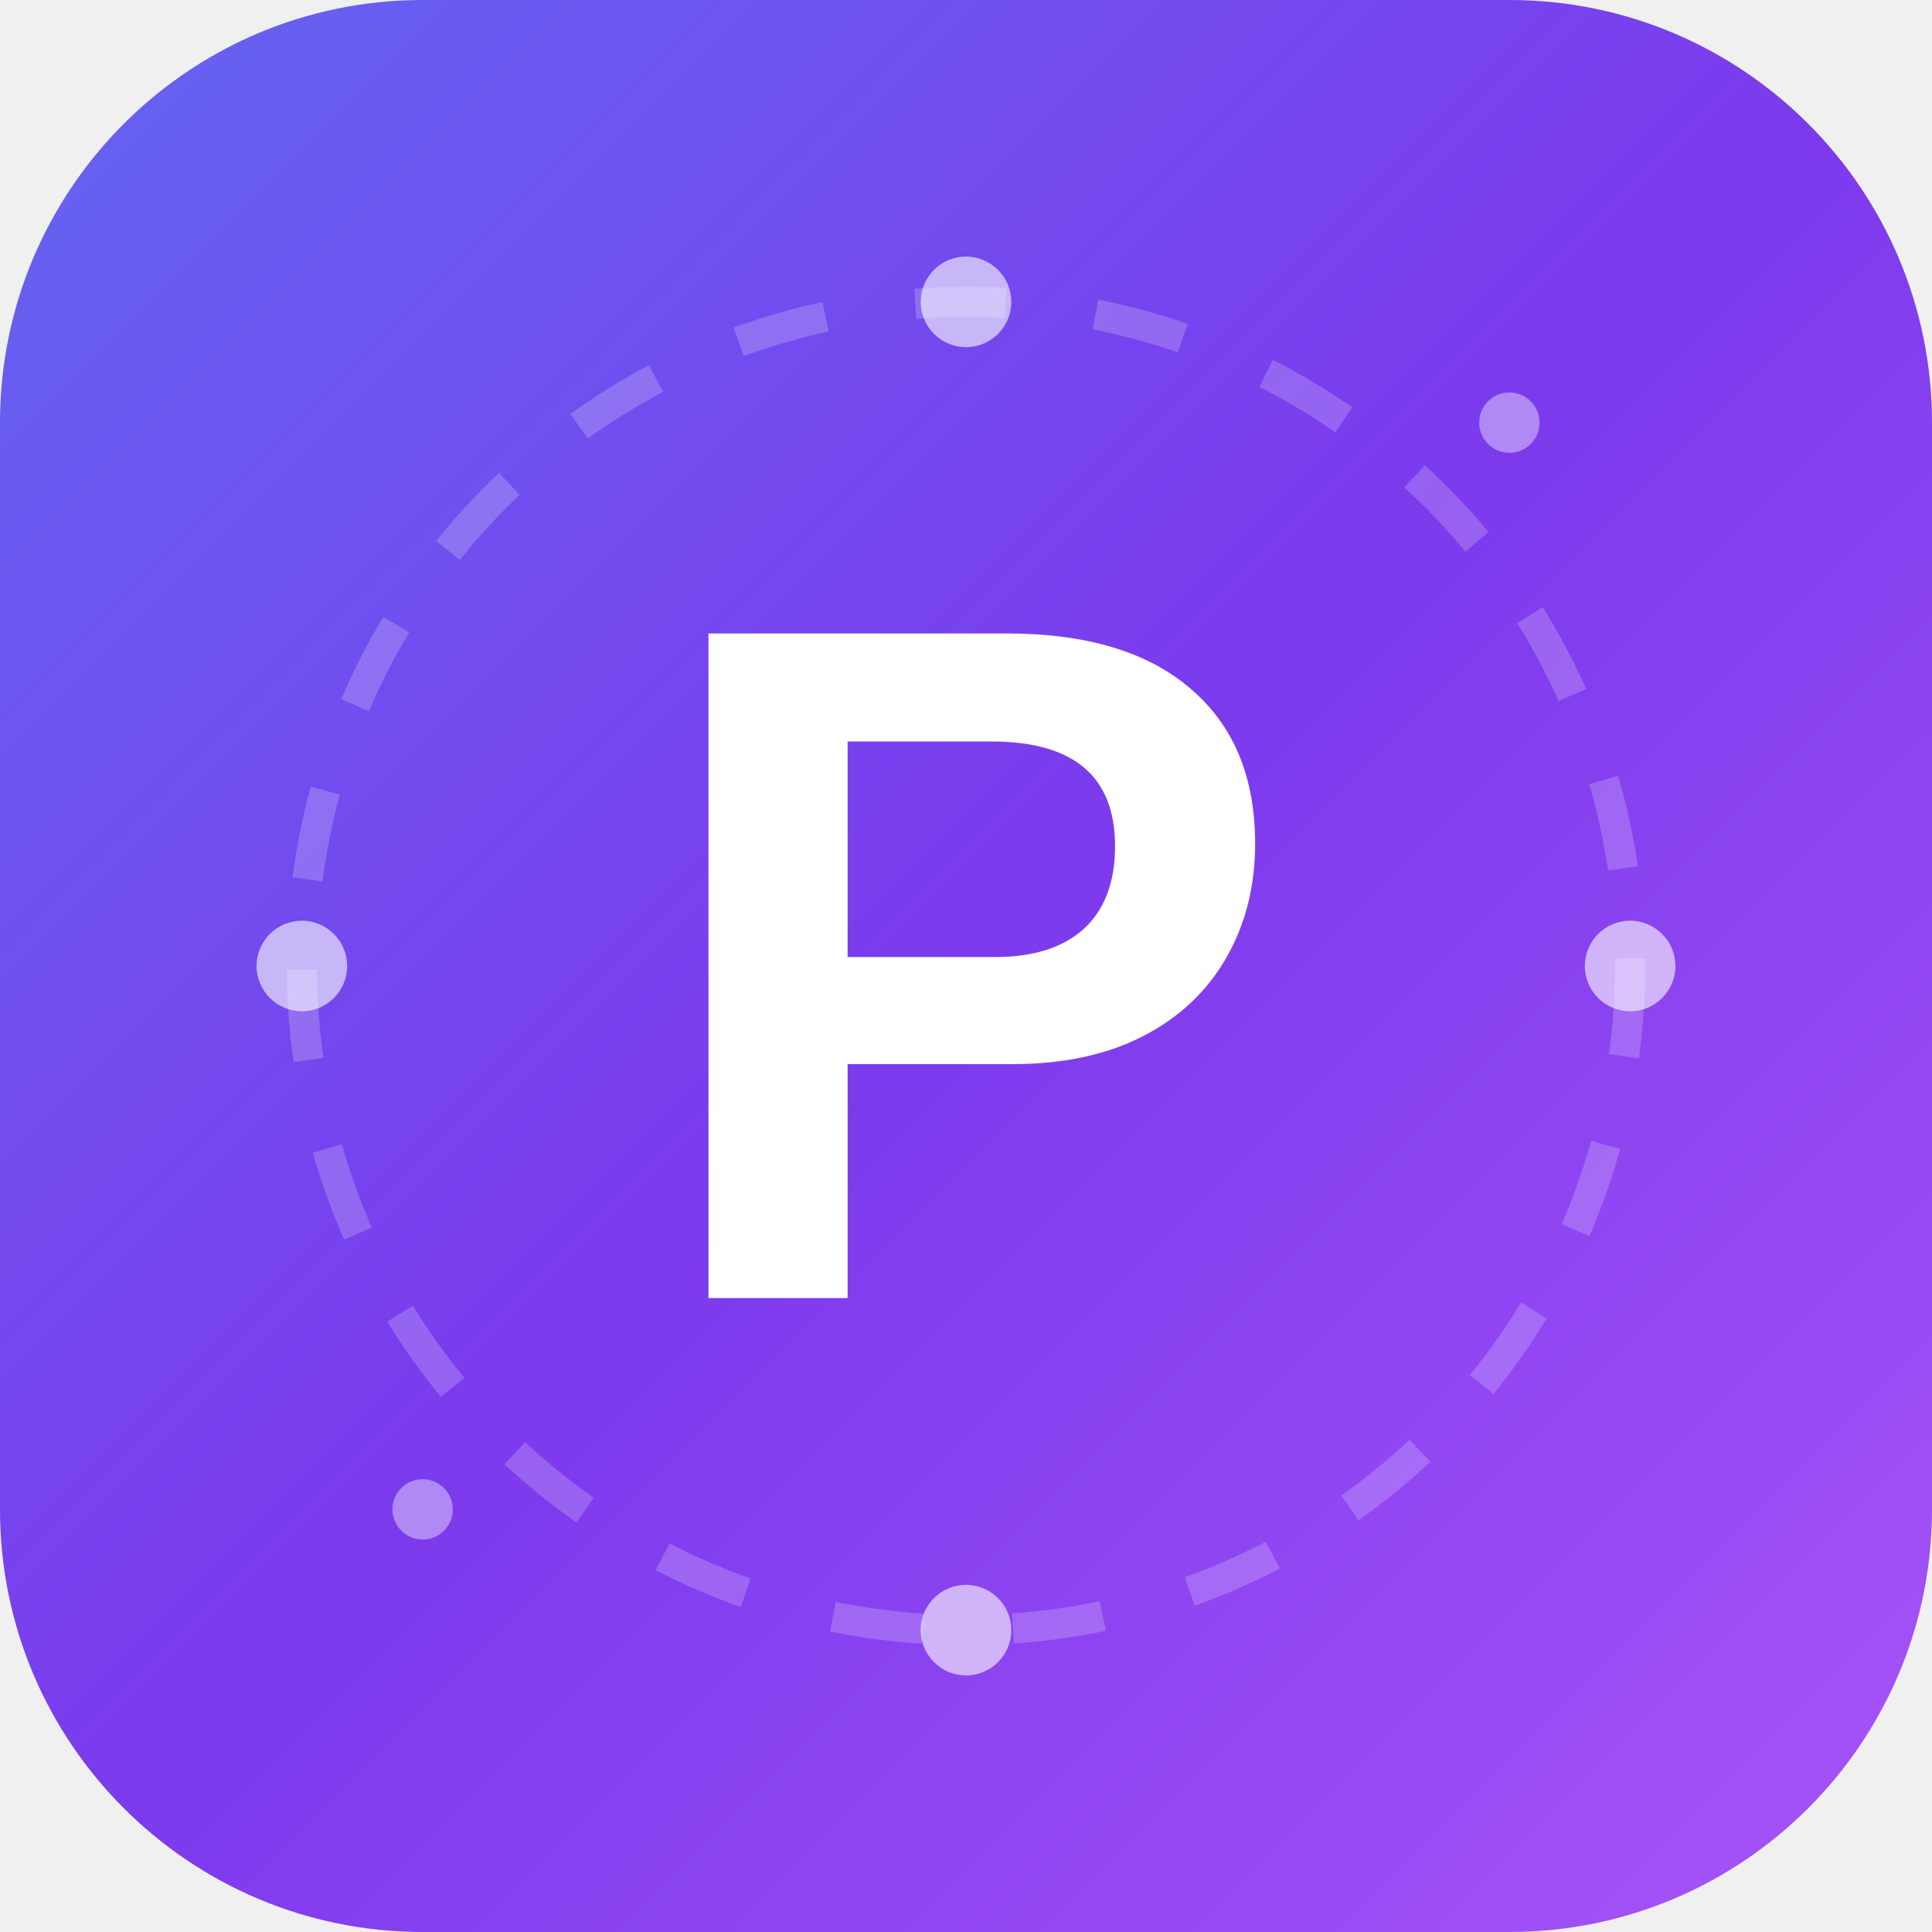
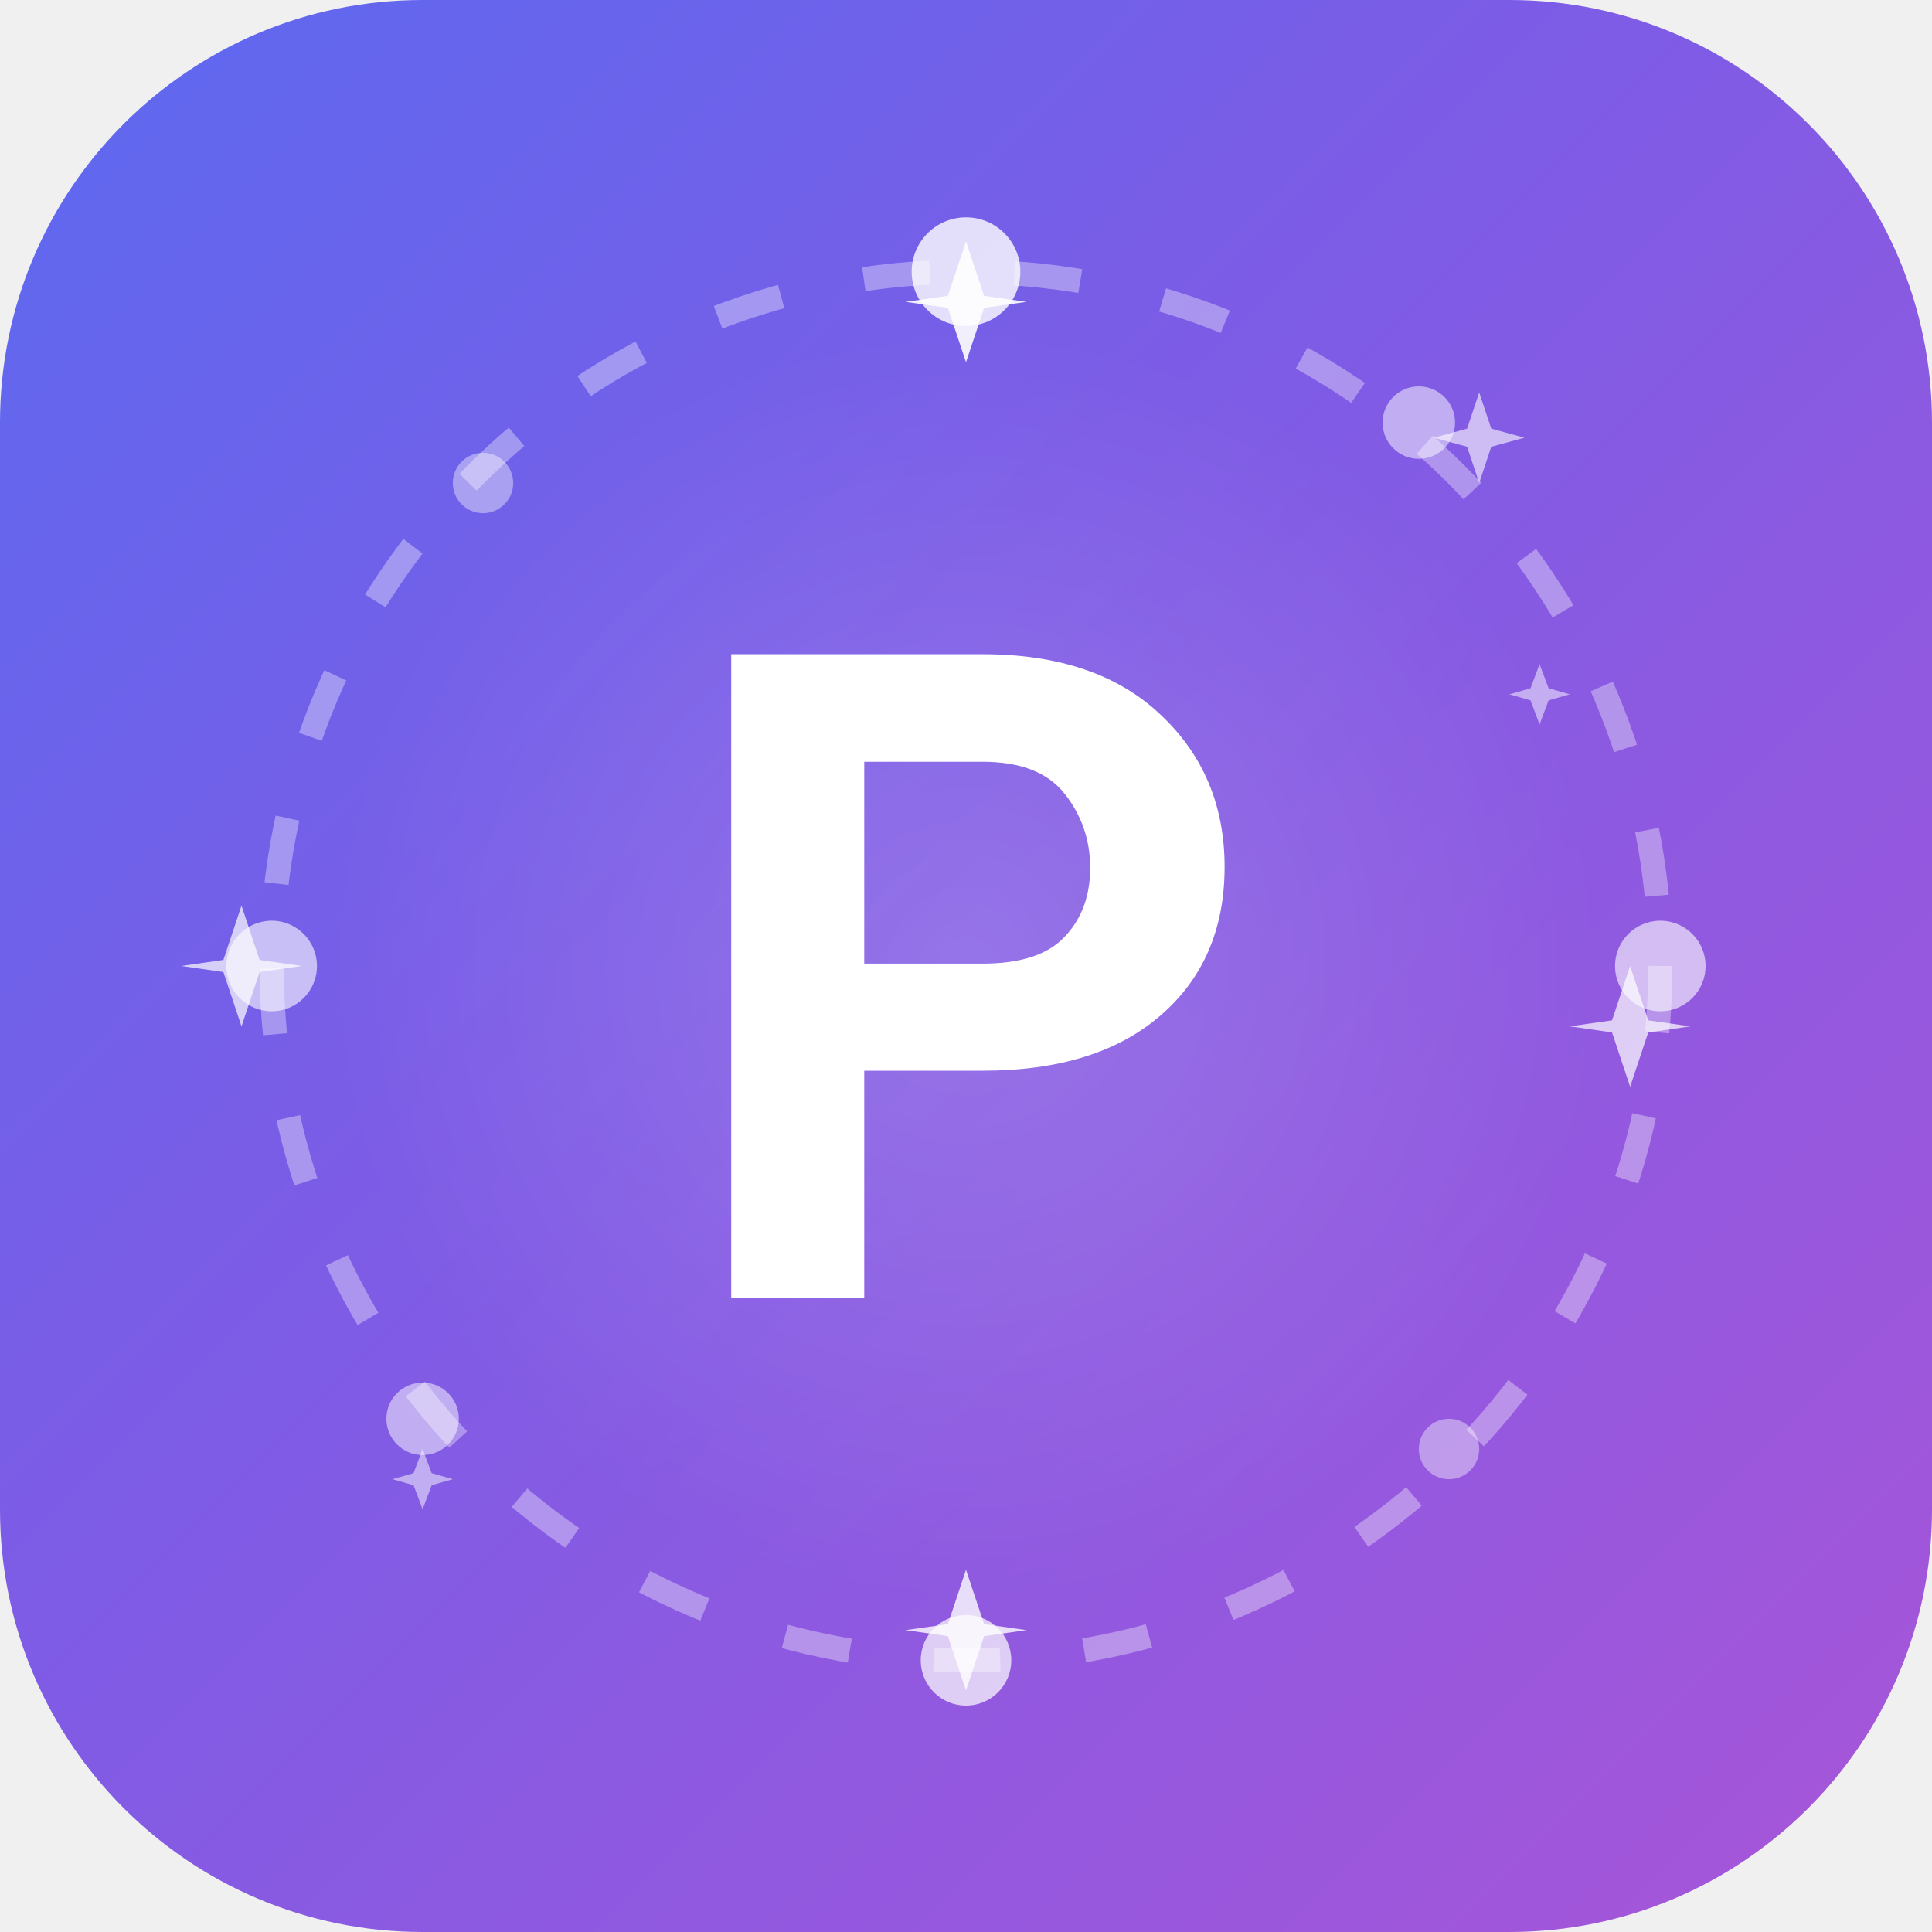
<svg xmlns="http://www.w3.org/2000/svg" viewBox="0 0 64 64">
  <defs>
    <linearGradient id="bg" x1="0%" y1="0%" x2="100%" y2="100%">
-       <stop offset="0%" stop-color="#6366f1" />
-       <stop offset="50%" stop-color="#7c3aed" />
-       <stop offset="100%" stop-color="#a855f7" />
+       <stop offset="0%" stop-color="#5b6af0" />
+       <stop offset="40%" stop-color="#7c5ce6" />
+       <stop offset="100%" stop-color="#a855d8" />
    </linearGradient>
+     <radialGradient id="glow" cx="50%" cy="50%" r="40%">
+       <stop offset="0%" stop-color="rgba(255,255,255,0.15)" />
+       <stop offset="100%" stop-color="rgba(255,255,255,0)" />
+     </radialGradient>
  </defs>
  <rect width="64" height="64" rx="14" fill="url(#bg)" />
-   <ellipse cx="32" cy="32" rx="22" ry="22" fill="none" stroke="rgba(255,255,255,0.2)" stroke-width="1" stroke-dasharray="3,3" />
-   <circle cx="32" cy="10" r="1.5" fill="rgba(255,255,255,0.6)" />
-   <circle cx="54" cy="32" r="1.5" fill="rgba(255,255,255,0.6)" />
-   <circle cx="32" cy="54" r="1.5" fill="rgba(255,255,255,0.6)" />
-   <circle cx="10" cy="32" r="1.5" fill="rgba(255,255,255,0.6)" />
-   <circle cx="50" cy="14" r="1" fill="rgba(255,255,255,0.4)" />
-   <circle cx="14" cy="50" r="1" fill="rgba(255,255,255,0.4)" />
-   <text x="32" y="43" text-anchor="middle" font-family="Arial, Helvetica, sans-serif" font-weight="bold" font-size="32" fill="white">P</text>
+   <circle cx="32" cy="32" r="26" fill="url(#glow)" />
+   <circle cx="32" cy="32" r="23" fill="none" stroke="rgba(255,255,255,0.35)" stroke-width="0.8" stroke-dasharray="2.2,2.8" />
+   <path d="M32 8 L32.6 9.8 L34 10 L32.6 10.2 L32 12 L31.4 10.2 L30 10 L31.4 9.8Z" fill="rgba(255,255,255,0.9)" />
+   <path d="M54 32 L54.6 33.8 L56 34 L54.6 34.2 L54 36 L53.4 34.2 L52 34 L53.4 33.8Z" fill="rgba(255,255,255,0.7)" />
+   <path d="M32 52 L32.6 53.8 L34 54 L32.6 54.2 L32 56 L31.4 54.2 L30 54 L31.4 53.8Z" fill="rgba(255,255,255,0.8)" />
+   <path d="M8 30 L8.6 31.8 L10 32 L8.6 32.2 L8 34 L7.4 32.2 L6 32 L7.4 31.8Z" fill="rgba(255,255,255,0.7)" />
+   <path d="M49 13 L49.4 14.2 L50.5 14.5 L49.4 14.8 L49 16 L48.6 14.8 L47.5 14.5 L48.6 14.2Z" fill="rgba(255,255,255,0.6)" />
+   <path d="M51 22 L51.3 22.8 L52 23 L51.3 23.2 L51 24 L50.7 23.2 L50 23 L50.7 22.8Z" fill="rgba(255,255,255,0.5)" />
+   <path d="M14 48 L14.3 48.8 L15 49 L14.3 49.2 L14 50 L13.7 49.2 L13 49 L13.7 48.8Z" fill="rgba(255,255,255,0.5)" />
+   <circle cx="32" cy="9" r="1.8" fill="rgba(255,255,255,0.8)" />
+   <circle cx="55" cy="32" r="1.5" fill="rgba(255,255,255,0.6)" />
+   <circle cx="32" cy="55" r="1.5" fill="rgba(255,255,255,0.7)" />
+   <circle cx="9" cy="32" r="1.5" fill="rgba(255,255,255,0.6)" />
+   <circle cx="47" cy="14" r="1.2" fill="rgba(255,255,255,0.5)" />
+   <circle cx="14" cy="47" r="1.2" fill="rgba(255,255,255,0.5)" />
+   <circle cx="48" cy="48" r="1" fill="rgba(255,255,255,0.4)" />
+   <circle cx="16" cy="16" r="1" fill="rgba(255,255,255,0.4)" />
+   <text x="32" y="43" text-anchor="middle" font-family="-apple-system, BlinkMacSystemFont, 'Segoe UI', Roboto, sans-serif" font-weight="700" font-size="30" fill="white" letter-spacing="-0.5">P</text>
</svg>
